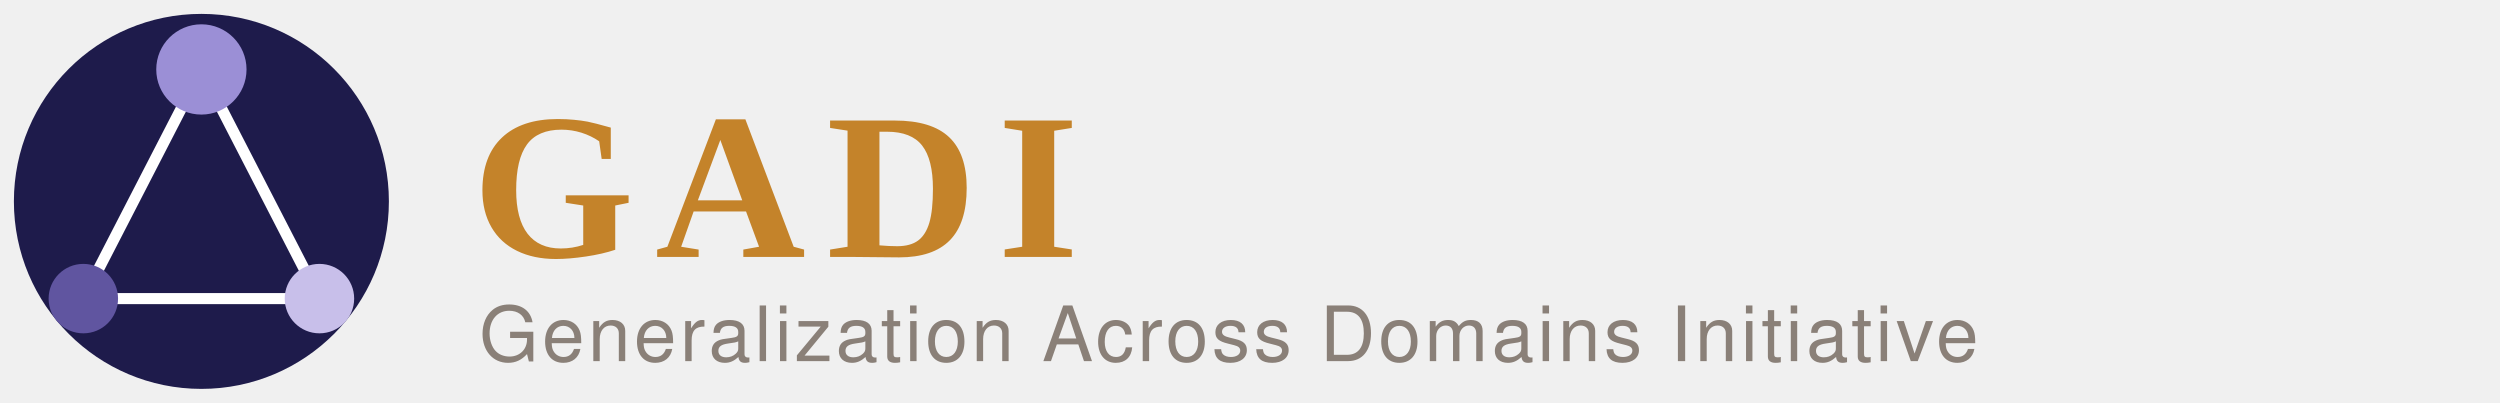
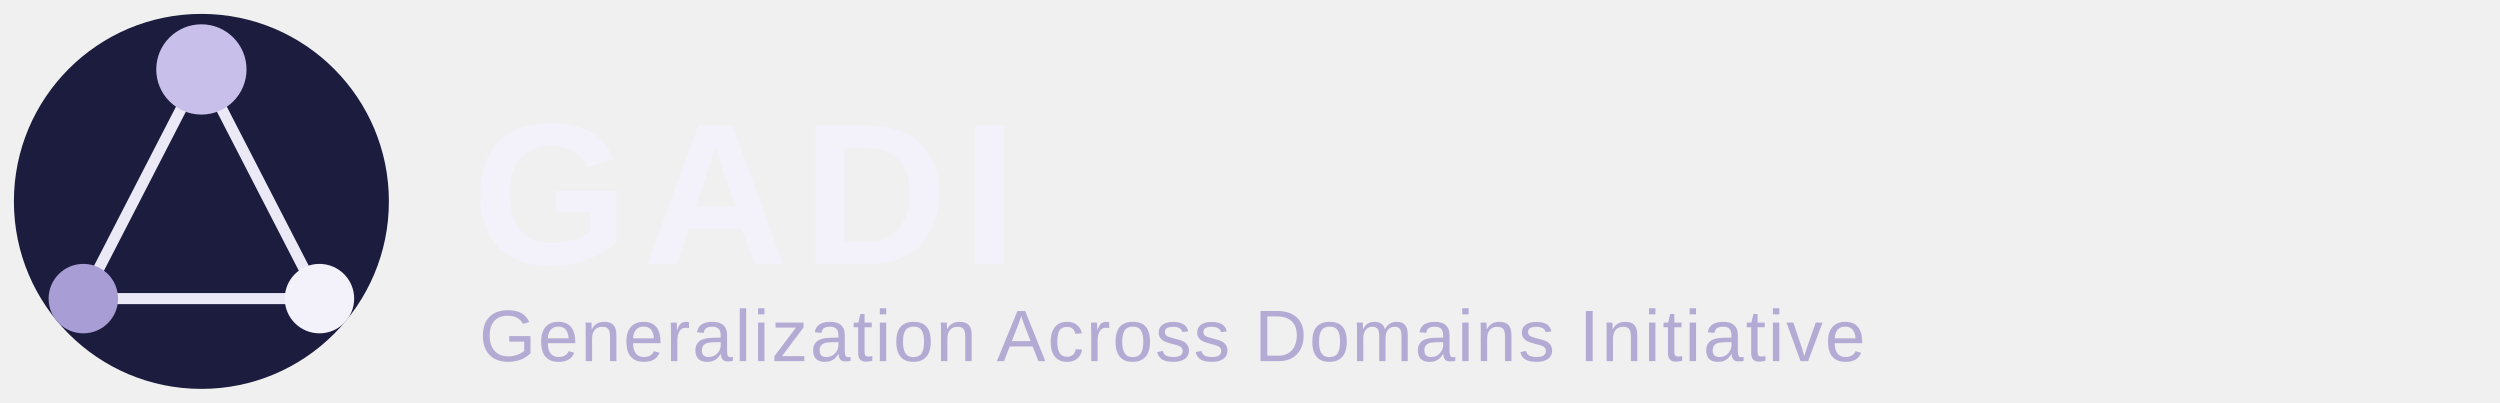
<svg xmlns="http://www.w3.org/2000/svg" viewBox="0 0 360 58" width="360" height="58">
-   <circle cx="29" cy="29" r="27" fill="#1e1b4b" />
-   <line x1="29" y1="10" x2="12" y2="43" stroke="white" stroke-width="1.6" stroke-linecap="round" />
-   <line x1="29" y1="10" x2="46" y2="43" stroke="white" stroke-width="1.6" stroke-linecap="round" />
-   <line x1="12" y1="43" x2="46" y2="43" stroke="white" stroke-width="1.6" stroke-linecap="round" />
-   <circle cx="29" cy="10" r="6.5" fill="#9b8fd6" />
-   <circle cx="12" cy="43" r="5" fill="#6055a0" />
-   <circle cx="46" cy="43" r="5" fill="#c8bfea" />
-   <text x="68" y="37" font-family="Georgia, 'Times New Roman', serif" font-size="30" font-weight="700" letter-spacing="3" fill="#c4832a">GADI</text>
-   <text x="69" y="52" font-family="'Helvetica Neue', Helvetica, Arial, sans-serif" font-size="11" letter-spacing="0.5" fill="#8a8078">Generalization Across Domains Initiative</text>
+   <circle cx="29" cy="29" r="27" fill="#1c1d3e" />
+   <line x1="29" y1="10" x2="12" y2="43" stroke="#ece9f7" stroke-width="1.6" stroke-linecap="round" />
+   <line x1="29" y1="10" x2="46" y2="43" stroke="#ece9f7" stroke-width="1.6" stroke-linecap="round" />
+   <line x1="12" y1="43" x2="46" y2="43" stroke="#ece9f7" stroke-width="1.6" stroke-linecap="round" />
+   <circle cx="29" cy="10" r="6.5" fill="#c8bfea" />
+   <circle cx="12" cy="43" r="5" fill="#a99dd6" />
+   <circle cx="46" cy="43" r="5" fill="#f3f1fa" />
+   <text x="68" y="38" font-family="Sora, 'Helvetica Neue', Arial, sans-serif" font-size="29" font-weight="700" letter-spacing="2" fill="#f3f1fa">GADI</text>
+   <text x="69" y="52" font-family="Sora, 'Helvetica Neue', Arial, sans-serif" font-size="10.5" letter-spacing="0.3" fill="#b4abd4">Generalization Across Domains Initiative</text>
</svg>
